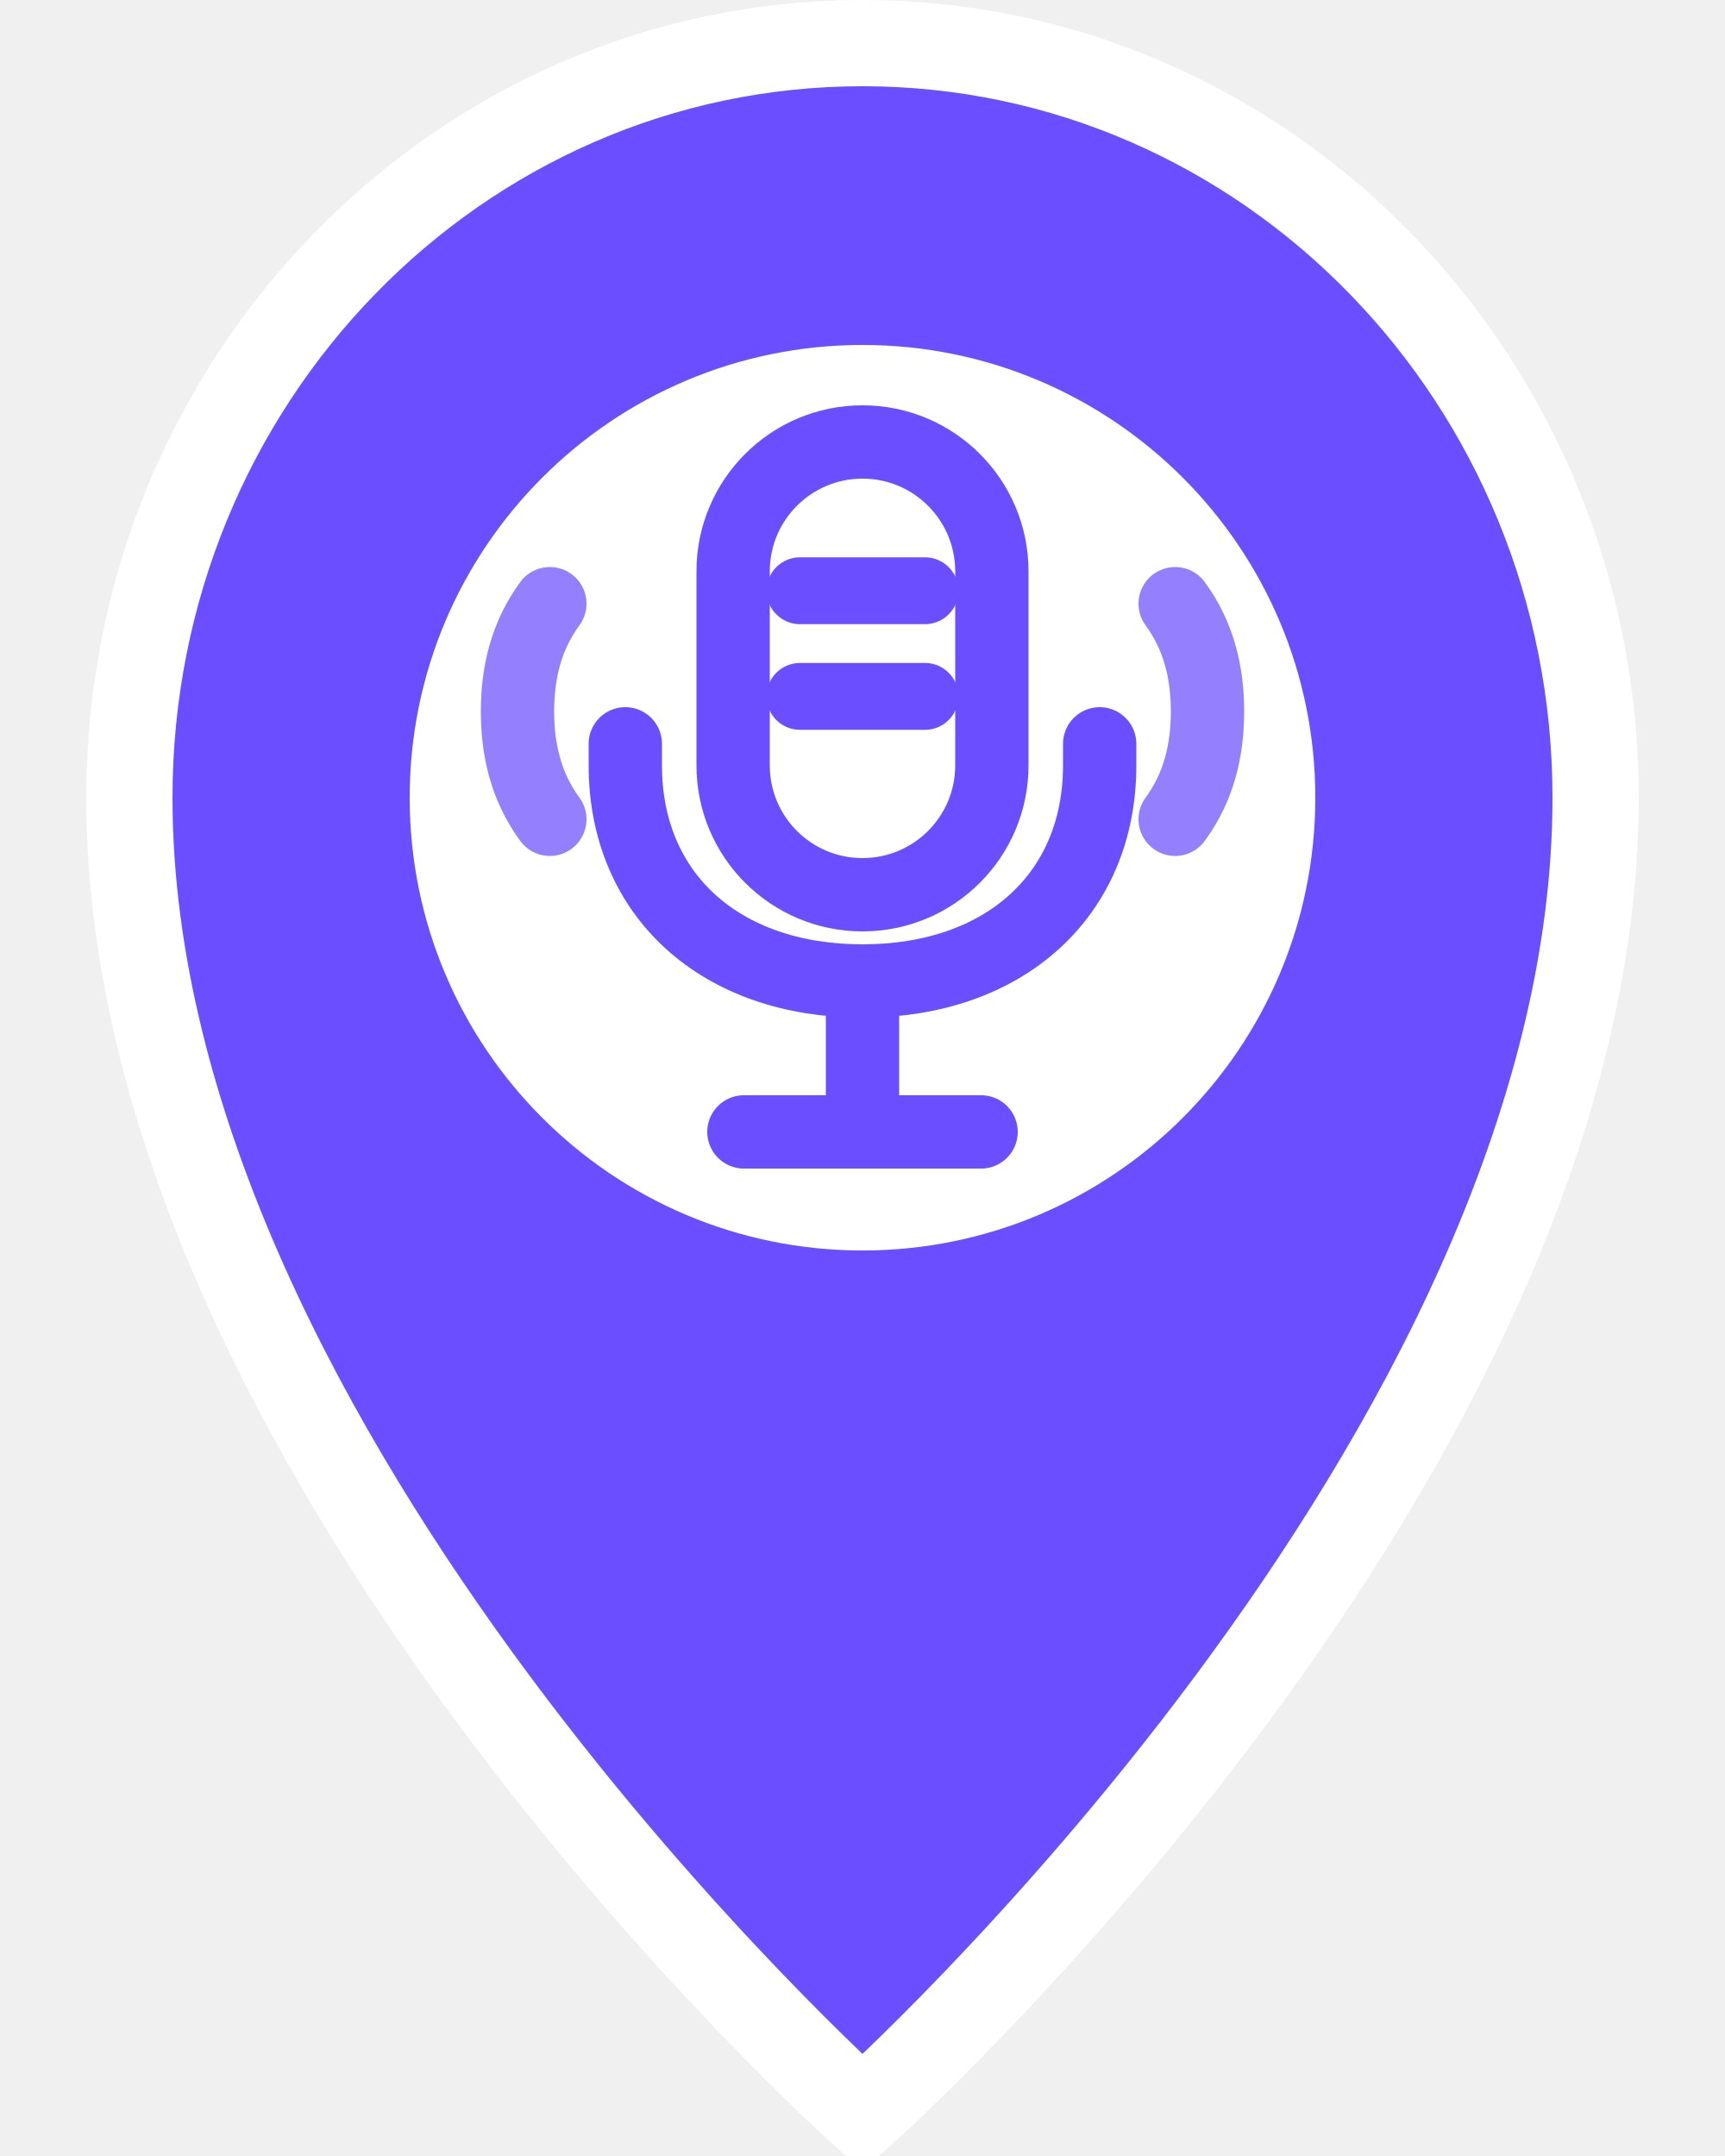
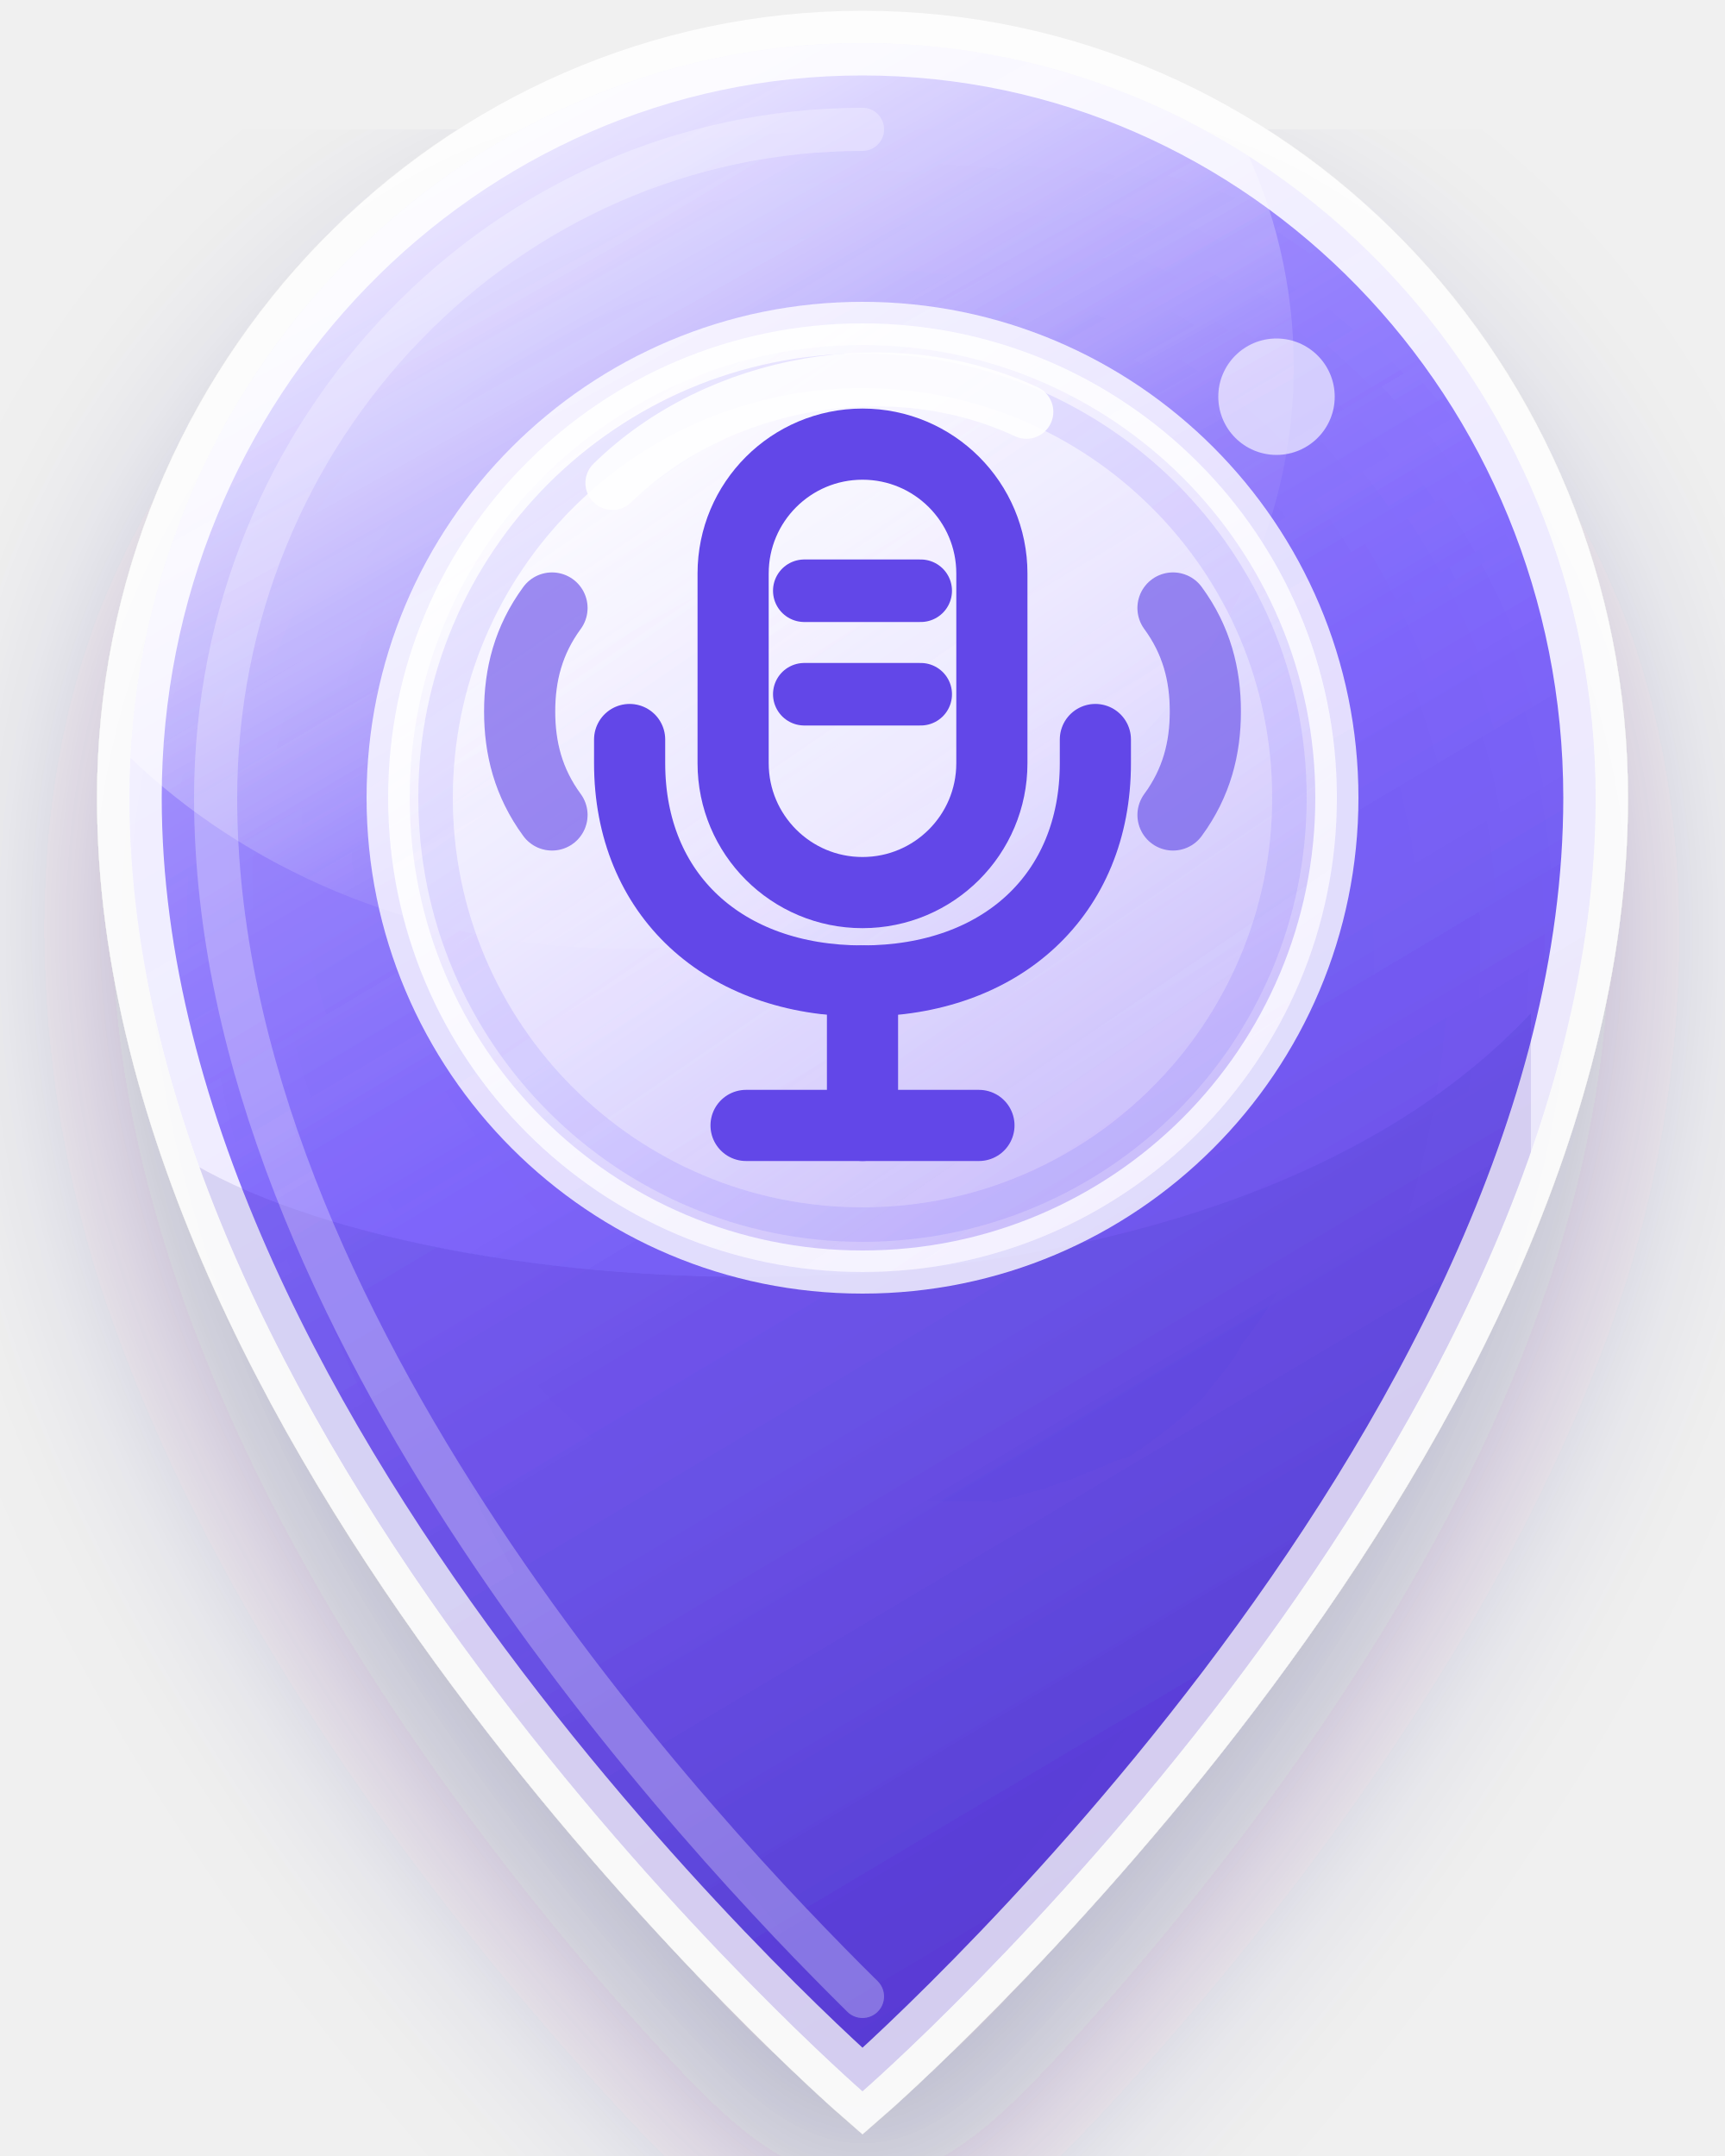
<svg xmlns="http://www.w3.org/2000/svg" width="40" height="50" viewBox="0 0 40 50" fill="none">
-   <path d="M20 49C20 49 37 33.8 37 18.5C37 8.835 29.389 1 20 1C10.611 1 3 8.835 3 18.5C3 33.8 20 49 20 49Z" fill="#6B4EFF" stroke="white" stroke-width="2" />
-   <circle cx="20" cy="18.5" r="10.5" fill="white" />
-   <g stroke="#6B4EFF" stroke-width="1.7" stroke-linecap="round" stroke-linejoin="round">
-     <rect x="17" y="10.25" width="6" height="10.5" rx="3" />
-     <path d="M14.5 17.25V17.75C14.5 20.75 16.7 22.75 20 22.75C23.3 22.75 25.5 20.75 25.5 17.75V17.25" />
-     <path d="M20 22.75V26.25" />
-     <path d="M17.25 26.25H22.75" />
-     <path d="M12.75 14C12.2 14.75 12 15.6 12 16.5C12 17.4 12.2 18.25 12.75 19" opacity="0.72" />
-     <path d="M27.25 14C27.8 14.75 28 15.6 28 16.5C28 17.4 27.8 18.25 27.25 19" opacity="0.72" />
+   <defs>
+     <linearGradient id="studio-shell" x1="7" y1="3" x2="32" y2="45" gradientUnits="userSpaceOnUse">
+       <stop stop-color="#BFB3FF" stop-opacity="0.94" />
+       <stop offset="0.46" stop-color="#765BFF" stop-opacity="0.88" />
+       <stop offset="1" stop-color="#4F33D5" stop-opacity="0.94" />
+     </linearGradient>
+     <linearGradient id="studio-glass" x1="14" y1="9" x2="27" y2="28" gradientUnits="userSpaceOnUse">
+       <stop stop-color="white" stop-opacity="0.96" />
+       <stop offset="0.52" stop-color="#F8F6FF" stop-opacity="0.84" />
+       <stop offset="1" stop-color="#E7E0FF" stop-opacity="0.72" />
+     </linearGradient>
+     <linearGradient id="studio-shine" x1="11" y1="3" x2="25" y2="28" gradientUnits="userSpaceOnUse">
+       <stop stop-color="white" stop-opacity="0.72" />
+       <stop offset="0.5" stop-color="white" stop-opacity="0.08" />
+       <stop offset="1" stop-color="white" stop-opacity="0" />
+     </linearGradient>
+     <filter id="studio-shadow" x="-6" y="-4" width="52" height="62" filterUnits="userSpaceOnUse" color-interpolation-filters="sRGB">
+       <feDropShadow dx="0" dy="3" stdDeviation="2.4" flood-color="#30206E" flood-opacity="0.3" />
+     </filter>
+     <clipPath id="studio-clip">
+       <path d="M20 48.5C20 48.5 37 33.7 37 18.5C37 8.835 29.389 1 20 1C10.611 1 3 8.835 3 18.5C3 33.7 20 48.5 20 48.5Z" />
+     </clipPath>
+   </defs>
+   <g filter="url(#studio-shadow)">
+     <path d="M20 48.5C20 48.5 37 33.7 37 18.5C37 8.835 29.389 1 20 1C10.611 1 3 8.835 3 18.5C3 33.7 20 48.5 20 48.5Z" fill="url(#studio-shell)" stroke="white" stroke-opacity="0.86" stroke-width="1.5" />
+     <g clip-path="url(#studio-clip)">
+       <ellipse cx="14.5" cy="8.5" rx="15.5" ry="13.5" fill="url(#studio-shine)" />
+       <path d="M4.5 27C10.5 30.5 28 31.5 35.5 23.5V42L20 50L4.5 37V27Z" fill="#321B9F" fill-opacity="0.12" />
+     </g>
+     <path d="M20 46.3C16.35 42.7 5 30.7 5 18.5C5 9.94 11.72 3 20 3" stroke="white" stroke-opacity="0.28" stroke-width="1" stroke-linecap="round" />
+     <circle cx="20" cy="18.5" r="11" fill="url(#studio-glass)" stroke="white" stroke-opacity="0.78" />
+     <circle cx="20" cy="18.5" r="9.9" stroke="#6B4EFF" stroke-opacity="0.13" stroke-width="0.8" />
+     <path d="M14.2 11.2C16.65 8.8 20.7 8.1 23.8 9.55" stroke="white" stroke-opacity="0.88" stroke-width="1.25" stroke-linecap="round" />
+     <g stroke="#6247E8" stroke-width="1.65" stroke-linecap="round" stroke-linejoin="round">
+       <rect x="17" y="10.3" width="6" height="10.4" rx="3" fill="#FFFFFF" fill-opacity="0.22" />
+       <path d="M14.6 17.15V17.7C14.6 20.75 16.78 22.75 20 22.75C23.22 22.75 25.4 20.75 25.4 17.7V17.15" />
+       <path d="M20 22.75V26.1" />
+       <path d="M17.3 26.1H22.7" />
+       <path d="M12.8 14.1C12.25 14.85 12.05 15.65 12.05 16.5C12.05 17.35 12.25 18.15 12.8 18.9" opacity="0.62" />
+       <path d="M27.2 14.1C27.75 14.85 27.95 15.65 27.95 16.5C27.95 17.35 27.75 18.15 27.2 18.9" opacity="0.62" />
+     </g>
+     <path d="M18.65 13.7H21.35M18.65 16.1H21.35" stroke="#6247E8" stroke-width="1.45" stroke-linecap="round" />
+     <circle cx="29.6" cy="9.2" r="1.35" fill="white" fill-opacity="0.62" />
  </g>
-   <path d="M18.55 13.7H21.45" stroke="#6B4EFF" stroke-width="1.55" stroke-linecap="round" />
-   <path d="M18.55 16.15H21.45" stroke="#6B4EFF" stroke-width="1.55" stroke-linecap="round" />
</svg>
